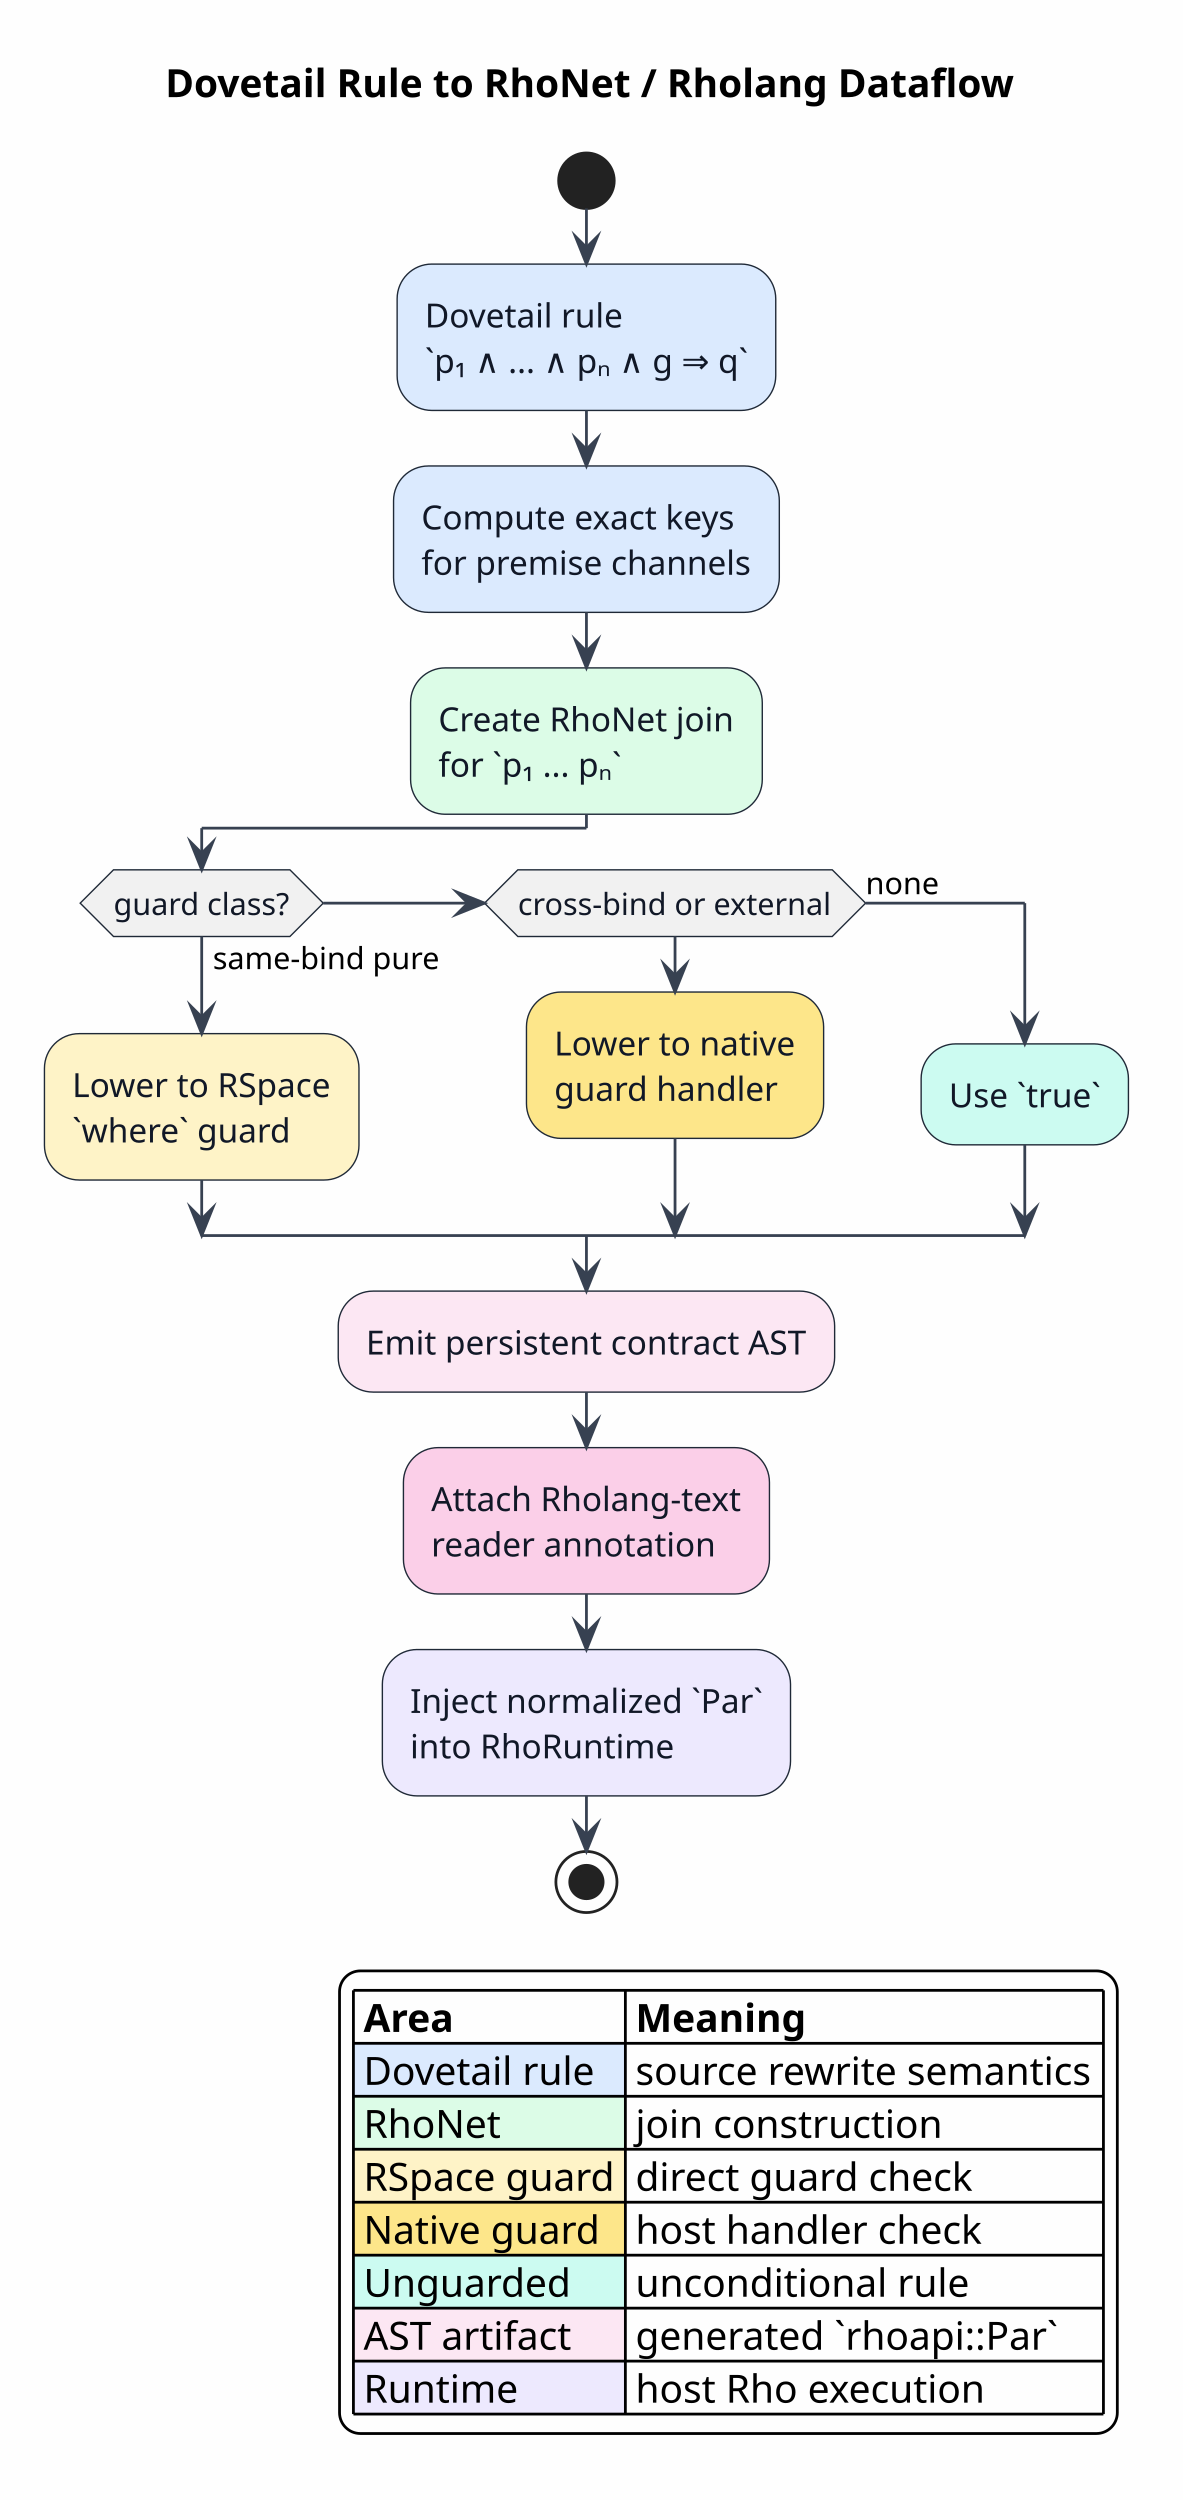
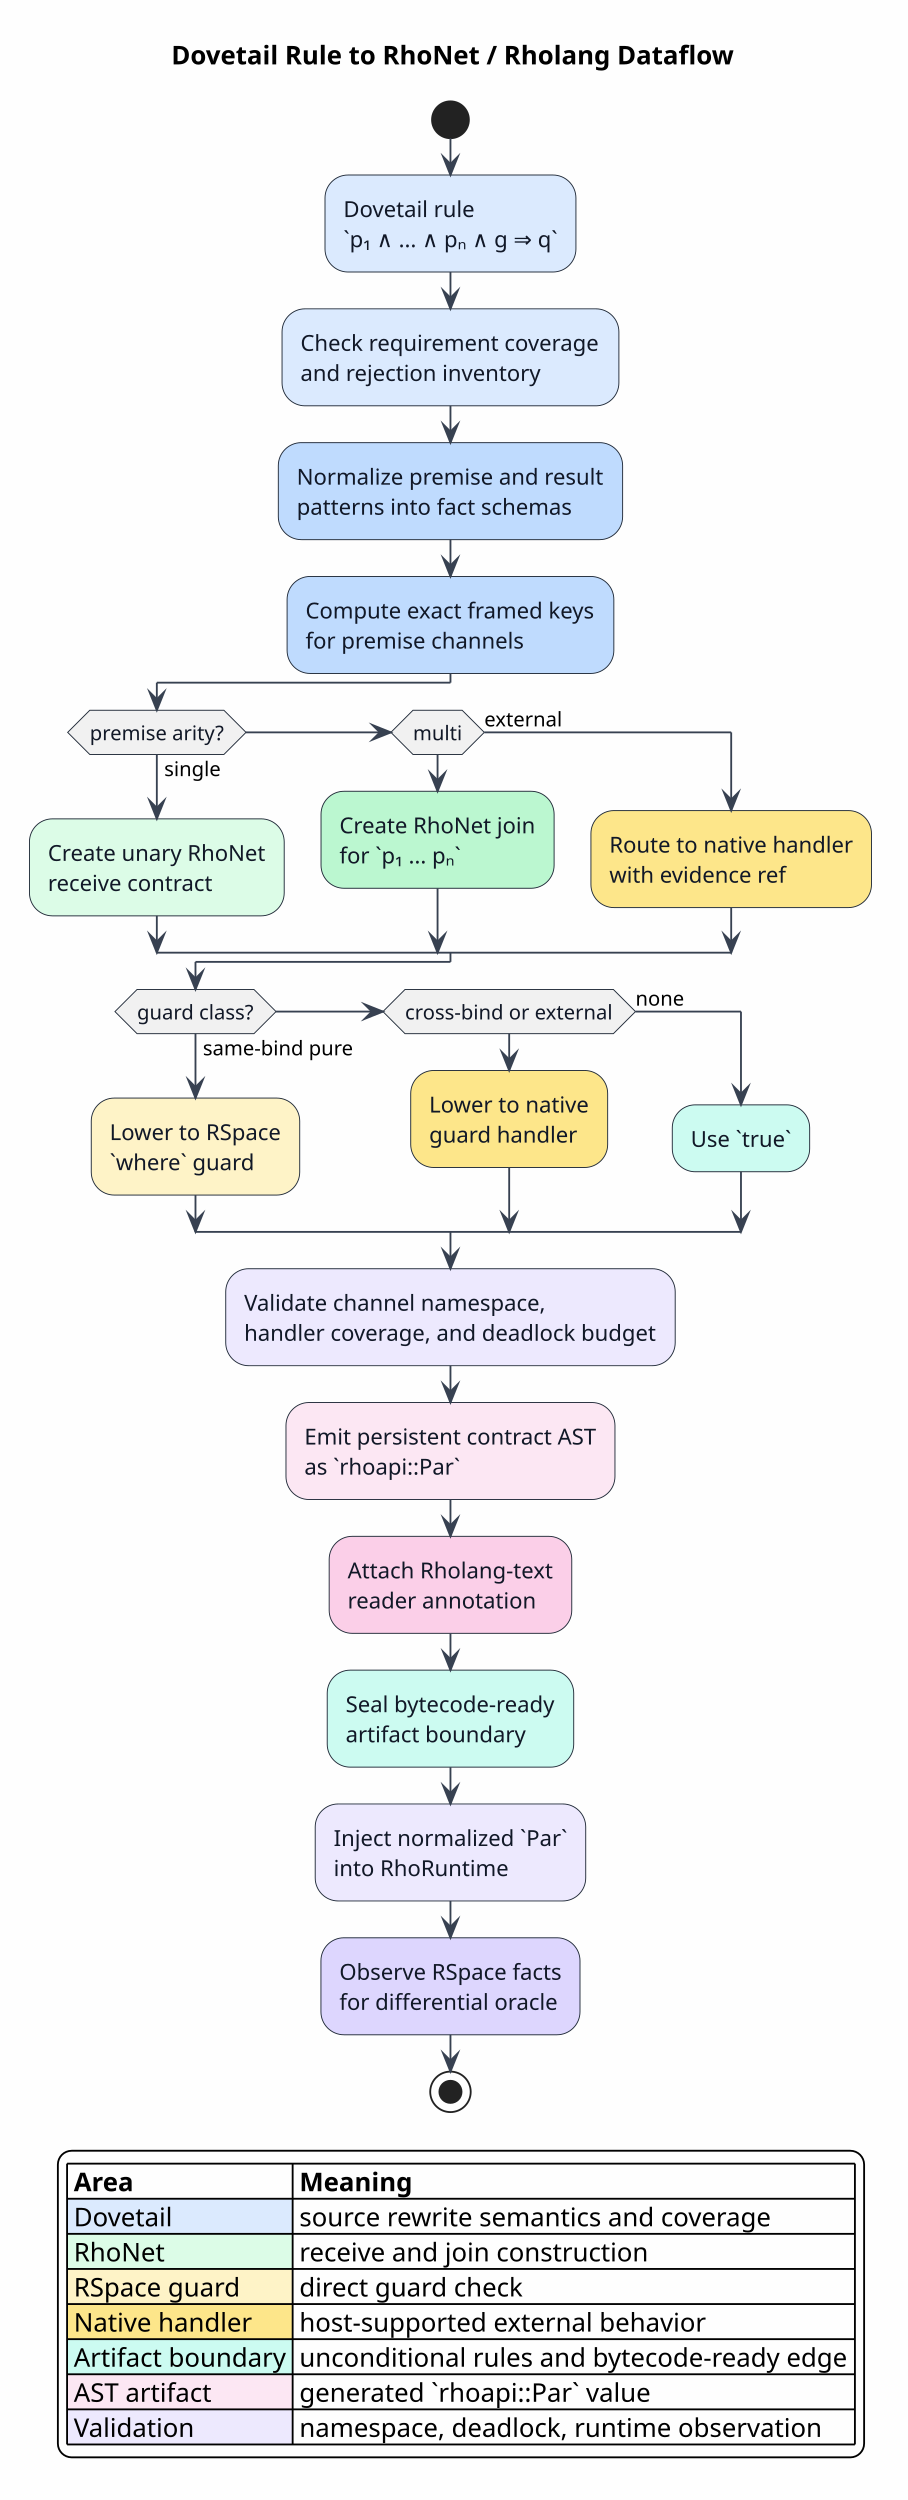
- <svg xmlns="http://www.w3.org/2000/svg" contentStyleType="text/css" data-diagram-type="ACTIVITY" height="900px" preserveAspectRatio="none" style="width:426px;height:900px;background:#FEFEFE;" version="1.1" viewBox="0 0 426 900" width="426px" zoomAndPan="magnify">
+ <svg xmlns="http://www.w3.org/2000/svg" contentStyleType="text/css" data-diagram-type="ACTIVITY" height="1358px" preserveAspectRatio="none" style="width:493px;height:1358px;background:#FEFEFE;" version="1.1" viewBox="0 0 493 1358" width="493px" zoomAndPan="magnify">
  <defs />
  <g>
-     <rect fill="#FEFEFE" height="900" style="stroke:none;stroke-width:1;" width="426" x="0" y="0" />
+     <rect fill="#FEFEFE" height="1358" style="stroke:none;stroke-width:1;" width="493" x="0" y="0" />
    <g class="title" data-source-line="1">
-       <text fill="#000000" font-family="sans-serif" font-size="14" font-weight="700" lengthAdjust="spacing" textLength="305.269" x="59.483" y="34.966">Dovetail Rule to RhoNet / Rholang Dataflow</text>
+       <text fill="#000000" font-family="sans-serif" font-size="14" font-weight="700" lengthAdjust="spacing" textLength="305.269" x="93.059" y="34.966">Dovetail Rule to RhoNet / Rholang Dataflow</text>
    </g>
-     <ellipse cx="211.117" cy="65.068" fill="#222222" rx="10" ry="10" style="stroke:#222222;stroke-width:1;" />
-     <rect fill="#DBEAFE" height="52.688" rx="12.5" ry="12.5" style="stroke:#1F2937;stroke-width:0.5;" width="136.301" x="142.967" y="95.068" />
-     <text fill="#111827" font-family="sans-serif" font-size="12" lengthAdjust="spacing" textLength="71.496" x="152.967" y="117.896">Dovetail rule</text>
-     <text fill="#111827" font-family="sans-serif" font-size="12" lengthAdjust="spacing" textLength="116.301" x="152.967" y="134.24">`p₁ ∧ ... ∧ pₙ ∧ g ⇒ q`</text>
-     <rect fill="#DBEAFE" height="52.688" rx="12.5" ry="12.5" style="stroke:#1F2937;stroke-width:0.5;" width="138.873" x="141.681" y="167.756" />
-     <text fill="#111827" font-family="sans-serif" font-size="12" lengthAdjust="spacing" textLength="113.185" x="151.681" y="190.584">Compute exact keys</text>
-     <text fill="#111827" font-family="sans-serif" font-size="12" lengthAdjust="spacing" textLength="118.873" x="151.681" y="206.928">for premise channels</text>
-     <rect fill="#DCFCE7" height="52.688" rx="12.5" ry="12.5" style="stroke:#1F2937;stroke-width:0.5;" width="126.609" x="147.813" y="240.444" />
-     <text fill="#111827" font-family="sans-serif" font-size="12" lengthAdjust="spacing" textLength="106.609" x="157.813" y="263.272">Create RhoNet join</text>
-     <text fill="#111827" font-family="sans-serif" font-size="12" lengthAdjust="spacing" textLength="65.88" x="157.813" y="279.617">for `p₁ ... pₙ`</text>
-     <polygon fill="#F1F1F1" points="40.863,313.133,104.366,313.133,116.366,325.133,104.366,337.133,40.863,337.133,28.863,325.133,40.863,313.133" style="stroke:#1F2937;stroke-width:0.5;stroke-linejoin:miter;stroke-miterlimit:10;" />
-     <text fill="#000000" font-family="sans-serif" font-size="11" lengthAdjust="spacing" textLength="81.806" x="76.614" y="348.892">same-bind pure</text>
-     <text fill="#111827" font-family="sans-serif" font-size="11" lengthAdjust="spacing" textLength="63.503" x="40.863" y="329.401">guard class?</text>
-     <rect fill="#FEF3C7" height="52.688" rx="12.5" ry="12.5" style="stroke:#1F2937;stroke-width:0.5;" width="113.229" x="16" y="372.115" />
-     <text fill="#111827" font-family="sans-serif" font-size="12" lengthAdjust="spacing" textLength="93.229" x="26" y="394.943">Lower to RSpace</text>
-     <text fill="#111827" font-family="sans-serif" font-size="12" lengthAdjust="spacing" textLength="79.069" x="26" y="411.287">`where` guard</text>
-     <polygon fill="#F1F1F1" points="186.421,313.133,299.61,313.133,311.61,325.133,299.61,337.133,186.421,337.133,174.421,325.133,186.421,313.133" style="stroke:#1F2937;stroke-width:0.5;stroke-linejoin:miter;stroke-miterlimit:10;" />
-     <text fill="#111827" font-family="sans-serif" font-size="11" lengthAdjust="spacing" textLength="113.189" x="186.421" y="329.401">cross-bind or external</text>
-     <text fill="#000000" font-family="sans-serif" font-size="11" lengthAdjust="spacing" textLength="26.455" x="311.61" y="321.91">none</text>
-     <rect fill="#FDE68A" height="52.688" rx="12.5" ry="12.5" style="stroke:#1F2937;stroke-width:0.5;" width="106.977" x="189.527" y="357.133" />
-     <text fill="#111827" font-family="sans-serif" font-size="12" lengthAdjust="spacing" textLength="86.977" x="199.527" y="379.961">Lower to native</text>
-     <text fill="#111827" font-family="sans-serif" font-size="12" lengthAdjust="spacing" textLength="80.749" x="199.527" y="396.305">guard handler</text>
-     <rect fill="#CCFBF1" height="36.344" rx="12.5" ry="12.5" style="stroke:#1F2937;stroke-width:0.5;" width="74.624" x="331.61" y="375.796" />
-     <text fill="#111827" font-family="sans-serif" font-size="12" lengthAdjust="spacing" textLength="54.624" x="341.61" y="398.624">Use `true`</text>
-     <rect fill="#FCE7F3" height="36.344" rx="12.5" ry="12.5" style="stroke:#1F2937;stroke-width:0.5;" width="178.701" x="121.767" y="464.803" />
-     <text fill="#111827" font-family="sans-serif" font-size="12" lengthAdjust="spacing" textLength="158.701" x="131.767" y="487.631">Emit persistent contract AST</text>
-     <rect fill="#FBCFE8" height="52.688" rx="12.5" ry="12.5" style="stroke:#1F2937;stroke-width:0.5;" width="131.769" x="145.233" y="521.147" />
-     <text fill="#111827" font-family="sans-serif" font-size="12" lengthAdjust="spacing" textLength="111.769" x="155.233" y="543.975">Attach Rholang-text</text>
-     <text fill="#111827" font-family="sans-serif" font-size="12" lengthAdjust="spacing" textLength="102.673" x="155.233" y="560.319">reader annotation</text>
-     <rect fill="#EDE9FE" height="52.688" rx="12.5" ry="12.5" style="stroke:#1F2937;stroke-width:0.5;" width="146.937" x="137.649" y="593.835" />
-     <text fill="#111827" font-family="sans-serif" font-size="12" lengthAdjust="spacing" textLength="126.937" x="147.649" y="616.663">Inject normalized `Par`</text>
-     <text fill="#111827" font-family="sans-serif" font-size="12" lengthAdjust="spacing" textLength="95.077" x="147.649" y="633.007">into RhoRuntime</text>
-     <ellipse cx="211.117" cy="677.523" fill="none" rx="11" ry="11" style="stroke:#222222;stroke-width:1;" />
-     <ellipse cx="211.117" cy="677.523" fill="#222222" rx="6" ry="6" style="stroke:#222222;stroke-width:1;" />
-     <line style="stroke:#374151;stroke-width:1;" x1="211.117" x2="211.117" y1="75.068" y2="95.068" />
-     <polygon fill="#374151" points="207.117,85.068,211.117,95.068,215.117,85.068,211.117,89.068" style="stroke:#374151;stroke-width:1;stroke-linejoin:miter;stroke-miterlimit:10;" />
-     <line style="stroke:#374151;stroke-width:1;" x1="211.117" x2="211.117" y1="147.756" y2="167.756" />
-     <polygon fill="#374151" points="207.117,157.756,211.117,167.756,215.117,157.756,211.117,161.756" style="stroke:#374151;stroke-width:1;stroke-linejoin:miter;stroke-miterlimit:10;" />
-     <line style="stroke:#374151;stroke-width:1;" x1="211.117" x2="211.117" y1="220.444" y2="240.444" />
-     <polygon fill="#374151" points="207.117,230.444,211.117,240.444,215.117,230.444,211.117,234.444" style="stroke:#374151;stroke-width:1;stroke-linejoin:miter;stroke-miterlimit:10;" />
-     <line style="stroke:#374151;stroke-width:1;" x1="72.614" x2="72.614" y1="337.133" y2="372.115" />
-     <polygon fill="#374151" points="68.614,362.115,72.614,372.115,76.614,362.115,72.614,366.115" style="stroke:#374151;stroke-width:1;stroke-linejoin:miter;stroke-miterlimit:10;" />
-     <line style="stroke:#374151;stroke-width:1;" x1="72.614" x2="72.614" y1="424.803" y2="444.803" />
-     <polygon fill="#374151" points="68.614,434.803,72.614,444.803,76.614,434.803,72.614,438.803" style="stroke:#374151;stroke-width:1;stroke-linejoin:miter;stroke-miterlimit:10;" />
-     <line style="stroke:#374151;stroke-width:1;" x1="243.015" x2="243.015" y1="337.133" y2="357.133" />
-     <polygon fill="#374151" points="239.015,347.133,243.015,357.133,247.015,347.133,243.015,351.133" style="stroke:#374151;stroke-width:1;stroke-linejoin:miter;stroke-miterlimit:10;" />
-     <line style="stroke:#374151;stroke-width:1;" x1="243.015" x2="243.015" y1="409.821" y2="444.803" />
-     <polygon fill="#374151" points="239.015,434.803,243.015,444.803,247.015,434.803,243.015,438.803" style="stroke:#374151;stroke-width:1;stroke-linejoin:miter;stroke-miterlimit:10;" />
-     <line style="stroke:#374151;stroke-width:1;" x1="116.366" x2="174.421" y1="325.133" y2="325.133" />
-     <polygon fill="#374151" points="164.421,321.133,174.421,325.133,164.421,329.133,168.421,325.133" style="stroke:#374151;stroke-width:1;stroke-linejoin:miter;stroke-miterlimit:10;" />
-     <line style="stroke:#374151;stroke-width:1;" x1="211.117" x2="211.117" y1="293.133" y2="298.133" />
-     <line style="stroke:#374151;stroke-width:1;" x1="211.117" x2="72.614" y1="298.133" y2="298.133" />
-     <line style="stroke:#374151;stroke-width:1;" x1="72.614" x2="72.614" y1="298.133" y2="313.133" />
-     <polygon fill="#374151" points="68.614,303.133,72.614,313.133,76.614,303.133,72.614,307.133" style="stroke:#374151;stroke-width:1;stroke-linejoin:miter;stroke-miterlimit:10;" />
-     <line style="stroke:#374151;stroke-width:1;" x1="311.61" x2="368.922" y1="325.133" y2="325.133" />
-     <line style="stroke:#374151;stroke-width:1;" x1="368.922" x2="368.922" y1="325.133" y2="375.796" />
-     <polygon fill="#374151" points="364.922,365.796,368.922,375.796,372.922,365.796,368.922,369.796" style="stroke:#374151;stroke-width:1;stroke-linejoin:miter;stroke-miterlimit:10;" />
-     <line style="stroke:#374151;stroke-width:1;" x1="368.922" x2="368.922" y1="412.14" y2="444.803" />
-     <polygon fill="#374151" points="364.922,434.803,368.922,444.803,372.922,434.803,368.922,438.803" style="stroke:#374151;stroke-width:1;stroke-linejoin:miter;stroke-miterlimit:10;" />
-     <line style="stroke:#374151;stroke-width:1;" x1="72.614" x2="368.922" y1="444.803" y2="444.803" />
-     <line style="stroke:#374151;stroke-width:1;" x1="211.117" x2="211.117" y1="444.803" y2="464.803" />
-     <polygon fill="#374151" points="207.117,454.803,211.117,464.803,215.117,454.803,211.117,458.803" style="stroke:#374151;stroke-width:1;stroke-linejoin:miter;stroke-miterlimit:10;" />
-     <line style="stroke:#374151;stroke-width:1;" x1="211.117" x2="211.117" y1="501.147" y2="521.147" />
-     <polygon fill="#374151" points="207.117,511.147,211.117,521.147,215.117,511.147,211.117,515.147" style="stroke:#374151;stroke-width:1;stroke-linejoin:miter;stroke-miterlimit:10;" />
-     <line style="stroke:#374151;stroke-width:1;" x1="211.117" x2="211.117" y1="573.835" y2="593.835" />
-     <polygon fill="#374151" points="207.117,583.835,211.117,593.835,215.117,583.835,211.117,587.835" style="stroke:#374151;stroke-width:1;stroke-linejoin:miter;stroke-miterlimit:10;" />
-     <line style="stroke:#374151;stroke-width:1;" x1="211.117" x2="211.117" y1="646.523" y2="666.523" />
-     <polygon fill="#374151" points="207.117,656.523,211.117,666.523,215.117,656.523,211.117,660.523" style="stroke:#374151;stroke-width:1;stroke-linejoin:miter;stroke-miterlimit:10;" />
-     <g class="legend" data-source-line="27">
-       <rect fill="none" height="166.543" rx="7.5" ry="7.5" style="stroke:#000000;stroke-width:1;" width="280.003" x="122.231" y="709.523" />
-       <text fill="#000000" font-family="sans-serif" font-size="14" font-weight="700" lengthAdjust="spacing" textLength="32.69" x="130.871" y="731.489">Area</text>
-       <text fill="#000000" font-family="sans-serif" font-size="14" font-weight="700" lengthAdjust="spacing" textLength="61.18" x="228.773" y="731.489">Meaning</text>
-       <rect fill="#DBEAFE" height="19.068" style="stroke:none;stroke-width:1;" width="97.902" x="127.231" y="735.591" />
-       <text fill="#000000" font-family="sans-serif" font-size="14" lengthAdjust="spacing" textLength="83.412" x="130.871" y="750.557">Dovetail rule</text>
-       <text fill="#000000" font-family="sans-serif" font-size="14" lengthAdjust="spacing" textLength="164.821" x="228.773" y="750.557">source rewrite semantics</text>
-       <rect fill="#DCFCE7" height="19.068" style="stroke:none;stroke-width:1;" width="97.902" x="127.231" y="754.659" />
-       <text fill="#000000" font-family="sans-serif" font-size="14" lengthAdjust="spacing" textLength="49.42" x="130.871" y="769.625">RhoNet</text>
-       <text fill="#000000" font-family="sans-serif" font-size="14" lengthAdjust="spacing" textLength="110.53" x="228.773" y="769.625">join construction</text>
-       <rect fill="#FEF3C7" height="19.068" style="stroke:none;stroke-width:1;" width="97.902" x="127.231" y="773.727" />
-       <text fill="#000000" font-family="sans-serif" font-size="14" lengthAdjust="spacing" textLength="90.622" x="130.871" y="788.693">RSpace guard</text>
-       <text fill="#000000" font-family="sans-serif" font-size="14" lengthAdjust="spacing" textLength="121.925" x="228.773" y="788.693">direct guard check</text>
-       <rect fill="#FDE68A" height="19.068" style="stroke:none;stroke-width:1;" width="97.902" x="127.231" y="792.795" />
-       <text fill="#000000" font-family="sans-serif" font-size="14" lengthAdjust="spacing" textLength="85.316" x="130.871" y="807.761">Native guard</text>
-       <text fill="#000000" font-family="sans-serif" font-size="14" lengthAdjust="spacing" textLength="124.683" x="228.773" y="807.761">host handler check</text>
-       <rect fill="#CCFBF1" height="19.068" style="stroke:none;stroke-width:1;" width="97.902" x="127.231" y="811.863" />
-       <text fill="#000000" font-family="sans-serif" font-size="14" lengthAdjust="spacing" textLength="74.9" x="130.871" y="826.829">Unguarded</text>
-       <text fill="#000000" font-family="sans-serif" font-size="14" lengthAdjust="spacing" textLength="120.204" x="228.773" y="826.829">unconditional rule</text>
-       <rect fill="#FCE7F3" height="19.068" style="stroke:none;stroke-width:1;" width="97.902" x="127.231" y="830.931" />
-       <text fill="#000000" font-family="sans-serif" font-size="14" lengthAdjust="spacing" textLength="74.802" x="130.871" y="845.897">AST artifact</text>
-       <text fill="#000000" font-family="sans-serif" font-size="14" lengthAdjust="spacing" textLength="152.347" x="228.773" y="845.897">generated `rhoapi::Par`</text>
-       <rect fill="#EDE9FE" height="19.068" style="stroke:none;stroke-width:1;" width="97.902" x="127.231" y="849.999" />
-       <text fill="#000000" font-family="sans-serif" font-size="14" lengthAdjust="spacing" textLength="55.664" x="130.871" y="864.965">Runtime</text>
-       <text fill="#000000" font-family="sans-serif" font-size="14" lengthAdjust="spacing" textLength="126.35" x="228.773" y="864.965">host Rho execution</text>
-       <line style="stroke:#000000;stroke-width:1;" x1="127.231" x2="397.234" y1="716.523" y2="716.523" />
-       <line style="stroke:#000000;stroke-width:1;" x1="127.231" x2="397.234" y1="735.591" y2="735.591" />
-       <line style="stroke:#000000;stroke-width:1;" x1="127.231" x2="397.234" y1="754.659" y2="754.659" />
-       <line style="stroke:#000000;stroke-width:1;" x1="127.231" x2="397.234" y1="773.727" y2="773.727" />
-       <line style="stroke:#000000;stroke-width:1;" x1="127.231" x2="397.234" y1="792.795" y2="792.795" />
-       <line style="stroke:#000000;stroke-width:1;" x1="127.231" x2="397.234" y1="811.863" y2="811.863" />
-       <line style="stroke:#000000;stroke-width:1;" x1="127.231" x2="397.234" y1="830.931" y2="830.931" />
-       <line style="stroke:#000000;stroke-width:1;" x1="127.231" x2="397.234" y1="849.999" y2="849.999" />
-       <line style="stroke:#000000;stroke-width:1;" x1="127.231" x2="397.234" y1="869.067" y2="869.067" />
-       <line style="stroke:#000000;stroke-width:1;" x1="127.231" x2="127.231" y1="716.523" y2="869.067" />
-       <line style="stroke:#000000;stroke-width:1;" x1="225.133" x2="225.133" y1="716.523" y2="869.067" />
-       <line style="stroke:#000000;stroke-width:1;" x1="397.234" x2="397.234" y1="716.523" y2="869.067" />
+     <ellipse cx="244.693" cy="65.068" fill="#222222" rx="10" ry="10" style="stroke:#222222;stroke-width:1;" />
+     <rect fill="#DBEAFE" height="52.688" rx="12.5" ry="12.5" style="stroke:#1F2937;stroke-width:0.5;" width="136.301" x="176.543" y="95.068" />
+     <text fill="#111827" font-family="sans-serif" font-size="12" lengthAdjust="spacing" textLength="71.496" x="186.543" y="117.896">Dovetail rule</text>
+     <text fill="#111827" font-family="sans-serif" font-size="12" lengthAdjust="spacing" textLength="116.301" x="186.543" y="134.24">`p₁ ∧ ... ∧ pₙ ∧ g ⇒ q`</text>
+     <rect fill="#DBEAFE" height="52.688" rx="12.5" ry="12.5" style="stroke:#1F2937;stroke-width:0.5;" width="182.973" x="153.207" y="167.756" />
+     <text fill="#111827" font-family="sans-serif" font-size="12" lengthAdjust="spacing" textLength="162.973" x="163.207" y="190.584">Check requirement coverage</text>
+     <text fill="#111827" font-family="sans-serif" font-size="12" lengthAdjust="spacing" textLength="130.681" x="163.207" y="206.928">and rejection inventory</text>
+     <rect fill="#BFDBFE" height="52.688" rx="12.5" ry="12.5" style="stroke:#1F2937;stroke-width:0.5;" width="187.029" x="151.179" y="240.444" />
+     <text fill="#111827" font-family="sans-serif" font-size="12" lengthAdjust="spacing" textLength="167.029" x="161.179" y="263.272">Normalize premise and result</text>
+     <text fill="#111827" font-family="sans-serif" font-size="12" lengthAdjust="spacing" textLength="149.473" x="161.179" y="279.617">patterns into fact schemas</text>
+     <rect fill="#BFDBFE" height="52.688" rx="12.5" ry="12.5" style="stroke:#1F2937;stroke-width:0.5;" width="177.489" x="155.949" y="313.133" />
+     <text fill="#111827" font-family="sans-serif" font-size="12" lengthAdjust="spacing" textLength="157.489" x="165.949" y="335.961">Compute exact framed keys</text>
+     <text fill="#111827" font-family="sans-serif" font-size="12" lengthAdjust="spacing" textLength="118.873" x="165.949" y="352.305">for premise channels</text>
+     <polygon fill="#F1F1F1" points="48.753,385.821,121.628,385.821,133.628,397.821,121.628,409.821,48.753,409.821,36.753,397.821,48.753,385.821" style="stroke:#1F2937;stroke-width:0.5;stroke-linejoin:miter;stroke-miterlimit:10;" />
+     <text fill="#000000" font-family="sans-serif" font-size="11" lengthAdjust="spacing" textLength="30.712" x="89.19" y="421.58">single</text>
+     <text fill="#111827" font-family="sans-serif" font-size="11" lengthAdjust="spacing" textLength="72.874" x="48.753" y="402.089">premise arity?</text>
+     <rect fill="#DCFCE7" height="52.688" rx="12.5" ry="12.5" style="stroke:#1F2937;stroke-width:0.5;" width="138.381" x="16" y="444.803" />
+     <text fill="#111827" font-family="sans-serif" font-size="12" lengthAdjust="spacing" textLength="118.381" x="26" y="467.631">Create unary RhoNet</text>
+     <text fill="#111827" font-family="sans-serif" font-size="12" lengthAdjust="spacing" textLength="89.881" x="26" y="483.975">receive contract</text>
+     <polygon fill="#F1F1F1" points="224.32,385.821,251.05,385.821,263.05,397.821,251.05,409.821,224.32,409.821,212.32,397.821,224.32,385.821" style="stroke:#1F2937;stroke-width:0.5;stroke-linejoin:miter;stroke-miterlimit:10;" />
+     <text fill="#111827" font-family="sans-serif" font-size="11" lengthAdjust="spacing" textLength="26.73" x="224.32" y="402.089">multi</text>
+     <text fill="#000000" font-family="sans-serif" font-size="11" lengthAdjust="spacing" textLength="42.548" x="263.05" y="394.598">external</text>
+     <rect fill="#BBF7D0" height="52.688" rx="12.5" ry="12.5" style="stroke:#1F2937;stroke-width:0.5;" width="126.609" x="174.381" y="429.821" />
+     <text fill="#111827" font-family="sans-serif" font-size="12" lengthAdjust="spacing" textLength="106.609" x="184.381" y="452.649">Create RhoNet join</text>
+     <text fill="#111827" font-family="sans-serif" font-size="12" lengthAdjust="spacing" textLength="65.88" x="184.381" y="468.993">for `p₁ ... pₙ`</text>
+     <rect fill="#FDE68A" height="52.688" rx="12.5" ry="12.5" style="stroke:#1F2937;stroke-width:0.5;" width="152.397" x="320.99" y="440.312" />
+     <text fill="#111827" font-family="sans-serif" font-size="12" lengthAdjust="spacing" textLength="132.397" x="330.99" y="463.14">Route to native handler</text>
+     <text fill="#111827" font-family="sans-serif" font-size="12" lengthAdjust="spacing" textLength="96.421" x="330.99" y="479.484">with evidence ref</text>
+     <polygon fill="#F1F1F1" points="74.439,537.491,137.942,537.491,149.942,549.491,137.942,561.491,74.439,561.491,62.439,549.491,74.439,537.491" style="stroke:#1F2937;stroke-width:0.5;stroke-linejoin:miter;stroke-miterlimit:10;" />
+     <text fill="#000000" font-family="sans-serif" font-size="11" lengthAdjust="spacing" textLength="81.806" x="110.19" y="573.25">same-bind pure</text>
+     <text fill="#111827" font-family="sans-serif" font-size="11" lengthAdjust="spacing" textLength="63.503" x="74.439" y="553.759">guard class?</text>
+     <rect fill="#FEF3C7" height="52.688" rx="12.5" ry="12.5" style="stroke:#1F2937;stroke-width:0.5;" width="113.229" x="49.576" y="596.473" />
+     <text fill="#111827" font-family="sans-serif" font-size="12" lengthAdjust="spacing" textLength="93.229" x="59.576" y="619.301">Lower to RSpace</text>
+     <text fill="#111827" font-family="sans-serif" font-size="12" lengthAdjust="spacing" textLength="79.069" x="59.576" y="635.645">`where` guard</text>
+     <polygon fill="#F1F1F1" points="219.997,537.491,333.186,537.491,345.186,549.491,333.186,561.491,219.997,561.491,207.997,549.491,219.997,537.491" style="stroke:#1F2937;stroke-width:0.5;stroke-linejoin:miter;stroke-miterlimit:10;" />
+     <text fill="#111827" font-family="sans-serif" font-size="11" lengthAdjust="spacing" textLength="113.189" x="219.997" y="553.759">cross-bind or external</text>
+     <text fill="#000000" font-family="sans-serif" font-size="11" lengthAdjust="spacing" textLength="26.455" x="345.186" y="546.268">none</text>
+     <rect fill="#FDE68A" height="52.688" rx="12.5" ry="12.5" style="stroke:#1F2937;stroke-width:0.5;" width="106.977" x="223.103" y="581.491" />
+     <text fill="#111827" font-family="sans-serif" font-size="12" lengthAdjust="spacing" textLength="86.977" x="233.103" y="604.319">Lower to native</text>
+     <text fill="#111827" font-family="sans-serif" font-size="12" lengthAdjust="spacing" textLength="80.749" x="233.103" y="620.663">guard handler</text>
+     <rect fill="#CCFBF1" height="36.344" rx="12.5" ry="12.5" style="stroke:#1F2937;stroke-width:0.5;" width="74.624" x="365.186" y="600.154" />
+     <text fill="#111827" font-family="sans-serif" font-size="12" lengthAdjust="spacing" textLength="54.624" x="375.186" y="622.982">Use `true`</text>
+     <rect fill="#EDE9FE" height="52.688" rx="12.5" ry="12.5" style="stroke:#1F2937;stroke-width:0.5;" width="244.15" x="122.618" y="689.161" />
+     <text fill="#111827" font-family="sans-serif" font-size="12" lengthAdjust="spacing" textLength="163.921" x="132.619" y="711.989">Validate channel namespace,</text>
+     <text fill="#111827" font-family="sans-serif" font-size="12" lengthAdjust="spacing" textLength="224.15" x="132.619" y="728.333">handler coverage, and deadlock budget</text>
+     <rect fill="#FCE7F3" height="52.688" rx="12.5" ry="12.5" style="stroke:#1F2937;stroke-width:0.5;" width="178.701" x="155.343" y="761.849" />
+     <text fill="#111827" font-family="sans-serif" font-size="12" lengthAdjust="spacing" textLength="158.701" x="165.343" y="784.677">Emit persistent contract AST</text>
+     <text fill="#111827" font-family="sans-serif" font-size="12" lengthAdjust="spacing" textLength="84.565" x="165.343" y="801.021">as `rhoapi::Par`</text>
+     <rect fill="#FBCFE8" height="52.688" rx="12.5" ry="12.5" style="stroke:#1F2937;stroke-width:0.5;" width="131.769" x="178.809" y="834.538" />
+     <text fill="#111827" font-family="sans-serif" font-size="12" lengthAdjust="spacing" textLength="111.769" x="188.809" y="857.366">Attach Rholang-text</text>
+     <text fill="#111827" font-family="sans-serif" font-size="12" lengthAdjust="spacing" textLength="102.673" x="188.809" y="873.71">reader annotation</text>
+     <rect fill="#CCFBF1" height="52.688" rx="12.5" ry="12.5" style="stroke:#1F2937;stroke-width:0.5;" width="133.893" x="177.747" y="907.226" />
+     <text fill="#111827" font-family="sans-serif" font-size="12" lengthAdjust="spacing" textLength="113.893" x="187.747" y="930.054">Seal bytecode-ready</text>
+     <text fill="#111827" font-family="sans-serif" font-size="12" lengthAdjust="spacing" textLength="97.849" x="187.747" y="946.398">artifact boundary</text>
+     <rect fill="#EDE9FE" height="52.688" rx="12.5" ry="12.5" style="stroke:#1F2937;stroke-width:0.5;" width="146.937" x="171.225" y="979.914" />
+     <text fill="#111827" font-family="sans-serif" font-size="12" lengthAdjust="spacing" textLength="126.937" x="181.225" y="1002.742">Inject normalized `Par`</text>
+     <text fill="#111827" font-family="sans-serif" font-size="12" lengthAdjust="spacing" textLength="95.077" x="181.225" y="1019.086">into RhoRuntime</text>
+     <rect fill="#DDD6FE" height="52.688" rx="12.5" ry="12.5" style="stroke:#1F2937;stroke-width:0.5;" width="140.721" x="174.333" y="1052.602" />
+     <text fill="#111827" font-family="sans-serif" font-size="12" lengthAdjust="spacing" textLength="120.721" x="184.333" y="1075.43">Observe RSpace facts</text>
+     <text fill="#111827" font-family="sans-serif" font-size="12" lengthAdjust="spacing" textLength="119.053" x="184.333" y="1091.774">for differential oracle</text>
+     <ellipse cx="244.693" cy="1136.29" fill="none" rx="11" ry="11" style="stroke:#222222;stroke-width:1;" />
+     <ellipse cx="244.693" cy="1136.29" fill="#222222" rx="6" ry="6" style="stroke:#222222;stroke-width:1;" />
+     <line style="stroke:#374151;stroke-width:1;" x1="244.693" x2="244.693" y1="75.068" y2="95.068" />
+     <polygon fill="#374151" points="240.693,85.068,244.693,95.068,248.693,85.068,244.693,89.068" style="stroke:#374151;stroke-width:1;stroke-linejoin:miter;stroke-miterlimit:10;" />
+     <line style="stroke:#374151;stroke-width:1;" x1="244.693" x2="244.693" y1="147.756" y2="167.756" />
+     <polygon fill="#374151" points="240.693,157.756,244.693,167.756,248.693,157.756,244.693,161.756" style="stroke:#374151;stroke-width:1;stroke-linejoin:miter;stroke-miterlimit:10;" />
+     <line style="stroke:#374151;stroke-width:1;" x1="244.693" x2="244.693" y1="220.444" y2="240.444" />
+     <polygon fill="#374151" points="240.693,230.444,244.693,240.444,248.693,230.444,244.693,234.444" style="stroke:#374151;stroke-width:1;stroke-linejoin:miter;stroke-miterlimit:10;" />
+     <line style="stroke:#374151;stroke-width:1;" x1="244.693" x2="244.693" y1="293.133" y2="313.133" />
+     <polygon fill="#374151" points="240.693,303.133,244.693,313.133,248.693,303.133,244.693,307.133" style="stroke:#374151;stroke-width:1;stroke-linejoin:miter;stroke-miterlimit:10;" />
+     <line style="stroke:#374151;stroke-width:1;" x1="85.19" x2="85.19" y1="409.821" y2="444.803" />
+     <polygon fill="#374151" points="81.19,434.803,85.19,444.803,89.19,434.803,85.19,438.803" style="stroke:#374151;stroke-width:1;stroke-linejoin:miter;stroke-miterlimit:10;" />
+     <line style="stroke:#374151;stroke-width:1;" x1="85.19" x2="85.19" y1="497.491" y2="517.491" />
+     <polygon fill="#374151" points="81.19,507.491,85.19,517.491,89.19,507.491,85.19,511.491" style="stroke:#374151;stroke-width:1;stroke-linejoin:miter;stroke-miterlimit:10;" />
+     <line style="stroke:#374151;stroke-width:1;" x1="237.685" x2="237.685" y1="409.821" y2="429.821" />
+     <polygon fill="#374151" points="233.685,419.821,237.685,429.821,241.685,419.821,237.685,423.821" style="stroke:#374151;stroke-width:1;stroke-linejoin:miter;stroke-miterlimit:10;" />
+     <line style="stroke:#374151;stroke-width:1;" x1="237.685" x2="237.685" y1="482.509" y2="517.491" />
+     <polygon fill="#374151" points="233.685,507.491,237.685,517.491,241.685,507.491,237.685,511.491" style="stroke:#374151;stroke-width:1;stroke-linejoin:miter;stroke-miterlimit:10;" />
+     <line style="stroke:#374151;stroke-width:1;" x1="133.628" x2="212.32" y1="397.821" y2="397.821" />
+     <polygon fill="#374151" points="202.32,393.821,212.32,397.821,202.32,401.821,206.32,397.821" style="stroke:#374151;stroke-width:1;stroke-linejoin:miter;stroke-miterlimit:10;" />
+     <line style="stroke:#374151;stroke-width:1;" x1="244.693" x2="244.693" y1="365.821" y2="370.821" />
+     <line style="stroke:#374151;stroke-width:1;" x1="244.693" x2="85.19" y1="370.821" y2="370.821" />
+     <line style="stroke:#374151;stroke-width:1;" x1="85.19" x2="85.19" y1="370.821" y2="385.821" />
+     <polygon fill="#374151" points="81.19,375.821,85.19,385.821,89.19,375.821,85.19,379.821" style="stroke:#374151;stroke-width:1;stroke-linejoin:miter;stroke-miterlimit:10;" />
+     <line style="stroke:#374151;stroke-width:1;" x1="263.05" x2="397.188" y1="397.821" y2="397.821" />
+     <line style="stroke:#374151;stroke-width:1;" x1="397.188" x2="397.188" y1="397.821" y2="440.312" />
+     <polygon fill="#374151" points="393.188,430.312,397.188,440.312,401.188,430.312,397.188,434.312" style="stroke:#374151;stroke-width:1;stroke-linejoin:miter;stroke-miterlimit:10;" />
+     <line style="stroke:#374151;stroke-width:1;" x1="397.188" x2="397.188" y1="493" y2="517.491" />
+     <polygon fill="#374151" points="393.188,507.491,397.188,517.491,401.188,507.491,397.188,511.491" style="stroke:#374151;stroke-width:1;stroke-linejoin:miter;stroke-miterlimit:10;" />
+     <line style="stroke:#374151;stroke-width:1;" x1="85.19" x2="397.188" y1="517.491" y2="517.491" />
+     <line style="stroke:#374151;stroke-width:1;" x1="106.19" x2="106.19" y1="561.491" y2="596.473" />
+     <polygon fill="#374151" points="102.19,586.473,106.19,596.473,110.19,586.473,106.19,590.473" style="stroke:#374151;stroke-width:1;stroke-linejoin:miter;stroke-miterlimit:10;" />
+     <line style="stroke:#374151;stroke-width:1;" x1="106.19" x2="106.19" y1="649.161" y2="669.161" />
+     <polygon fill="#374151" points="102.19,659.161,106.19,669.161,110.19,659.161,106.19,663.161" style="stroke:#374151;stroke-width:1;stroke-linejoin:miter;stroke-miterlimit:10;" />
+     <line style="stroke:#374151;stroke-width:1;" x1="276.591" x2="276.591" y1="561.491" y2="581.491" />
+     <polygon fill="#374151" points="272.591,571.491,276.591,581.491,280.591,571.491,276.591,575.491" style="stroke:#374151;stroke-width:1;stroke-linejoin:miter;stroke-miterlimit:10;" />
+     <line style="stroke:#374151;stroke-width:1;" x1="276.591" x2="276.591" y1="634.179" y2="669.161" />
+     <polygon fill="#374151" points="272.591,659.161,276.591,669.161,280.591,659.161,276.591,663.161" style="stroke:#374151;stroke-width:1;stroke-linejoin:miter;stroke-miterlimit:10;" />
+     <line style="stroke:#374151;stroke-width:1;" x1="149.942" x2="207.997" y1="549.491" y2="549.491" />
+     <polygon fill="#374151" points="197.997,545.491,207.997,549.491,197.997,553.491,201.997,549.491" style="stroke:#374151;stroke-width:1;stroke-linejoin:miter;stroke-miterlimit:10;" />
+     <line style="stroke:#374151;stroke-width:1;" x1="244.693" x2="244.693" y1="517.491" y2="522.491" />
+     <line style="stroke:#374151;stroke-width:1;" x1="244.693" x2="106.19" y1="522.491" y2="522.491" />
+     <line style="stroke:#374151;stroke-width:1;" x1="106.19" x2="106.19" y1="522.491" y2="537.491" />
+     <polygon fill="#374151" points="102.19,527.491,106.19,537.491,110.19,527.491,106.19,531.491" style="stroke:#374151;stroke-width:1;stroke-linejoin:miter;stroke-miterlimit:10;" />
+     <line style="stroke:#374151;stroke-width:1;" x1="345.186" x2="402.498" y1="549.491" y2="549.491" />
+     <line style="stroke:#374151;stroke-width:1;" x1="402.498" x2="402.498" y1="549.491" y2="600.154" />
+     <polygon fill="#374151" points="398.498,590.154,402.498,600.154,406.498,590.154,402.498,594.154" style="stroke:#374151;stroke-width:1;stroke-linejoin:miter;stroke-miterlimit:10;" />
+     <line style="stroke:#374151;stroke-width:1;" x1="402.498" x2="402.498" y1="636.498" y2="669.161" />
+     <polygon fill="#374151" points="398.498,659.161,402.498,669.161,406.498,659.161,402.498,663.161" style="stroke:#374151;stroke-width:1;stroke-linejoin:miter;stroke-miterlimit:10;" />
+     <line style="stroke:#374151;stroke-width:1;" x1="106.19" x2="402.498" y1="669.161" y2="669.161" />
+     <line style="stroke:#374151;stroke-width:1;" x1="244.693" x2="244.693" y1="669.161" y2="689.161" />
+     <polygon fill="#374151" points="240.693,679.161,244.693,689.161,248.693,679.161,244.693,683.161" style="stroke:#374151;stroke-width:1;stroke-linejoin:miter;stroke-miterlimit:10;" />
+     <line style="stroke:#374151;stroke-width:1;" x1="244.693" x2="244.693" y1="741.849" y2="761.849" />
+     <polygon fill="#374151" points="240.693,751.849,244.693,761.849,248.693,751.849,244.693,755.849" style="stroke:#374151;stroke-width:1;stroke-linejoin:miter;stroke-miterlimit:10;" />
+     <line style="stroke:#374151;stroke-width:1;" x1="244.693" x2="244.693" y1="814.538" y2="834.538" />
+     <polygon fill="#374151" points="240.693,824.538,244.693,834.538,248.693,824.538,244.693,828.538" style="stroke:#374151;stroke-width:1;stroke-linejoin:miter;stroke-miterlimit:10;" />
+     <line style="stroke:#374151;stroke-width:1;" x1="244.693" x2="244.693" y1="887.226" y2="907.226" />
+     <polygon fill="#374151" points="240.693,897.226,244.693,907.226,248.693,897.226,244.693,901.226" style="stroke:#374151;stroke-width:1;stroke-linejoin:miter;stroke-miterlimit:10;" />
+     <line style="stroke:#374151;stroke-width:1;" x1="244.693" x2="244.693" y1="959.914" y2="979.914" />
+     <polygon fill="#374151" points="240.693,969.914,244.693,979.914,248.693,969.914,244.693,973.914" style="stroke:#374151;stroke-width:1;stroke-linejoin:miter;stroke-miterlimit:10;" />
+     <line style="stroke:#374151;stroke-width:1;" x1="244.693" x2="244.693" y1="1032.602" y2="1052.602" />
+     <polygon fill="#374151" points="240.693,1042.602,244.693,1052.602,248.693,1042.602,244.693,1046.602" style="stroke:#374151;stroke-width:1;stroke-linejoin:miter;stroke-miterlimit:10;" />
+     <line style="stroke:#374151;stroke-width:1;" x1="244.693" x2="244.693" y1="1105.29" y2="1125.29" />
+     <polygon fill="#374151" points="240.693,1115.29,244.693,1125.29,248.693,1115.29,244.693,1119.29" style="stroke:#374151;stroke-width:1;stroke-linejoin:miter;stroke-miterlimit:10;" />
+     <g class="legend" data-source-line="38">
+       <rect fill="none" height="166.543" rx="7.5" ry="7.5" style="stroke:#000000;stroke-width:1;" width="437.95" x="31.436" y="1168.29" />
+       <text fill="#000000" font-family="sans-serif" font-size="14" font-weight="700" lengthAdjust="spacing" textLength="32.69" x="40.076" y="1190.256">Area</text>
+       <text fill="#000000" font-family="sans-serif" font-size="14" font-weight="700" lengthAdjust="spacing" textLength="61.18" x="162.604" y="1190.256">Meaning</text>
+       <rect fill="#DBEAFE" height="19.068" style="stroke:none;stroke-width:1;" width="122.528" x="36.436" y="1194.358" />
+       <text fill="#000000" font-family="sans-serif" font-size="14" lengthAdjust="spacing" textLength="53.83" x="40.076" y="1209.324">Dovetail</text>
+       <text fill="#000000" font-family="sans-serif" font-size="14" lengthAdjust="spacing" textLength="257.557" x="162.604" y="1209.324">source rewrite semantics and coverage</text>
+       <rect fill="#DCFCE7" height="19.068" style="stroke:none;stroke-width:1;" width="122.528" x="36.436" y="1213.426" />
+       <text fill="#000000" font-family="sans-serif" font-size="14" lengthAdjust="spacing" textLength="49.42" x="40.076" y="1228.392">RhoNet</text>
+       <text fill="#000000" font-family="sans-serif" font-size="14" lengthAdjust="spacing" textLength="189.839" x="162.604" y="1228.392">receive and join construction</text>
+       <rect fill="#FEF3C7" height="19.068" style="stroke:none;stroke-width:1;" width="122.528" x="36.436" y="1232.494" />
+       <text fill="#000000" font-family="sans-serif" font-size="14" lengthAdjust="spacing" textLength="90.622" x="40.076" y="1247.46">RSpace guard</text>
+       <text fill="#000000" font-family="sans-serif" font-size="14" lengthAdjust="spacing" textLength="121.925" x="162.604" y="1247.46">direct guard check</text>
+       <rect fill="#FDE68A" height="19.068" style="stroke:none;stroke-width:1;" width="122.528" x="36.436" y="1251.562" />
+       <text fill="#000000" font-family="sans-serif" font-size="14" lengthAdjust="spacing" textLength="96.866" x="40.076" y="1266.528">Native handler</text>
+       <text fill="#000000" font-family="sans-serif" font-size="14" lengthAdjust="spacing" textLength="221.199" x="162.604" y="1266.528">host-supported external behavior</text>
+       <rect fill="#CCFBF1" height="19.068" style="stroke:none;stroke-width:1;" width="122.528" x="36.436" y="1270.63" />
+       <text fill="#000000" font-family="sans-serif" font-size="14" lengthAdjust="spacing" textLength="115.248" x="40.076" y="1285.596">Artifact boundary</text>
+       <text fill="#000000" font-family="sans-serif" font-size="14" lengthAdjust="spacing" textLength="298.143" x="162.604" y="1285.596">unconditional rules and bytecode-ready edge</text>
+       <rect fill="#FCE7F3" height="19.068" style="stroke:none;stroke-width:1;" width="122.528" x="36.436" y="1289.698" />
+       <text fill="#000000" font-family="sans-serif" font-size="14" lengthAdjust="spacing" textLength="74.802" x="40.076" y="1304.664">AST artifact</text>
+       <text fill="#000000" font-family="sans-serif" font-size="14" lengthAdjust="spacing" textLength="191.113" x="162.604" y="1304.664">generated `rhoapi::Par` value</text>
+       <rect fill="#EDE9FE" height="19.068" style="stroke:none;stroke-width:1;" width="122.528" x="36.436" y="1308.766" />
+       <text fill="#000000" font-family="sans-serif" font-size="14" lengthAdjust="spacing" textLength="65.73" x="40.076" y="1323.732">Validation</text>
+       <text fill="#000000" font-family="sans-serif" font-size="14" lengthAdjust="spacing" textLength="283.905" x="162.604" y="1323.732">namespace, deadlock, runtime observation</text>
+       <line style="stroke:#000000;stroke-width:1;" x1="36.436" x2="464.387" y1="1175.29" y2="1175.29" />
+       <line style="stroke:#000000;stroke-width:1;" x1="36.436" x2="464.387" y1="1194.358" y2="1194.358" />
+       <line style="stroke:#000000;stroke-width:1;" x1="36.436" x2="464.387" y1="1213.426" y2="1213.426" />
+       <line style="stroke:#000000;stroke-width:1;" x1="36.436" x2="464.387" y1="1232.494" y2="1232.494" />
+       <line style="stroke:#000000;stroke-width:1;" x1="36.436" x2="464.387" y1="1251.562" y2="1251.562" />
+       <line style="stroke:#000000;stroke-width:1;" x1="36.436" x2="464.387" y1="1270.63" y2="1270.63" />
+       <line style="stroke:#000000;stroke-width:1;" x1="36.436" x2="464.387" y1="1289.698" y2="1289.698" />
+       <line style="stroke:#000000;stroke-width:1;" x1="36.436" x2="464.387" y1="1308.766" y2="1308.766" />
+       <line style="stroke:#000000;stroke-width:1;" x1="36.436" x2="464.387" y1="1327.834" y2="1327.834" />
+       <line style="stroke:#000000;stroke-width:1;" x1="36.436" x2="36.436" y1="1175.29" y2="1327.834" />
+       <line style="stroke:#000000;stroke-width:1;" x1="158.964" x2="158.964" y1="1175.29" y2="1327.834" />
+       <line style="stroke:#000000;stroke-width:1;" x1="464.387" x2="464.387" y1="1175.29" y2="1327.834" />
    </g>
  </g>
</svg>
